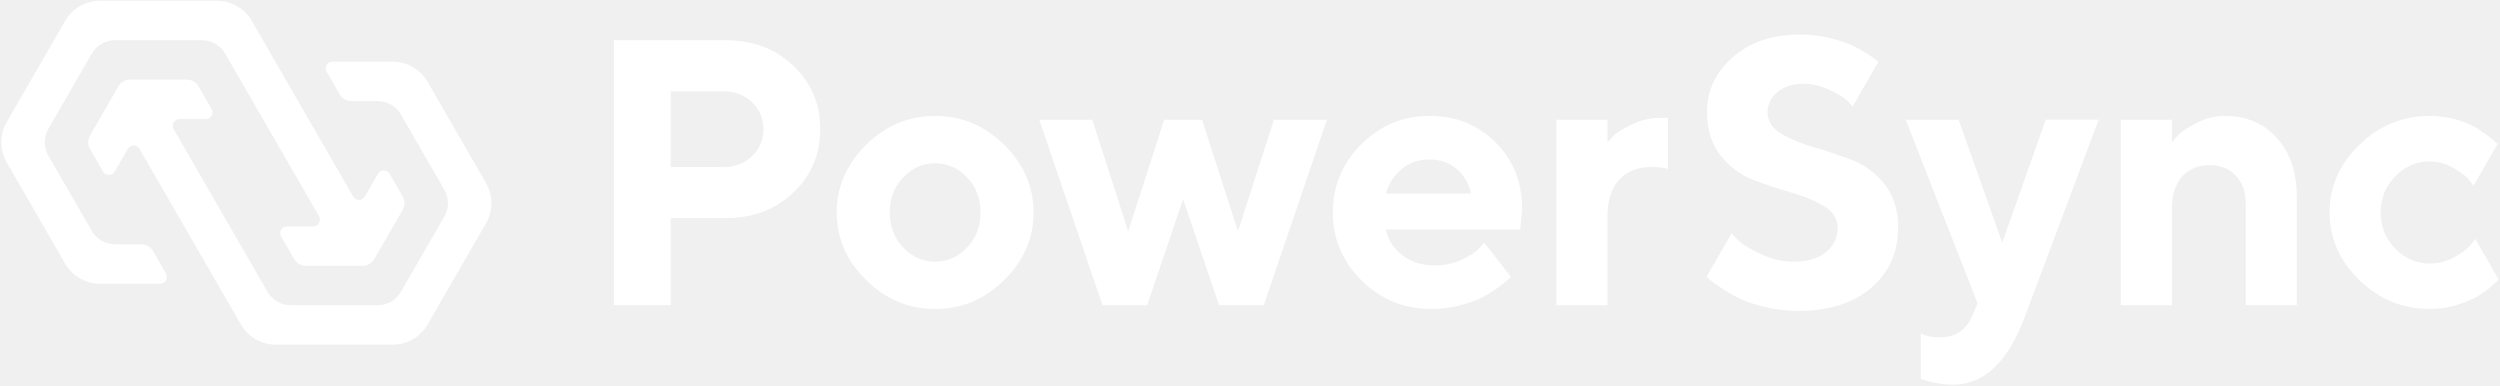
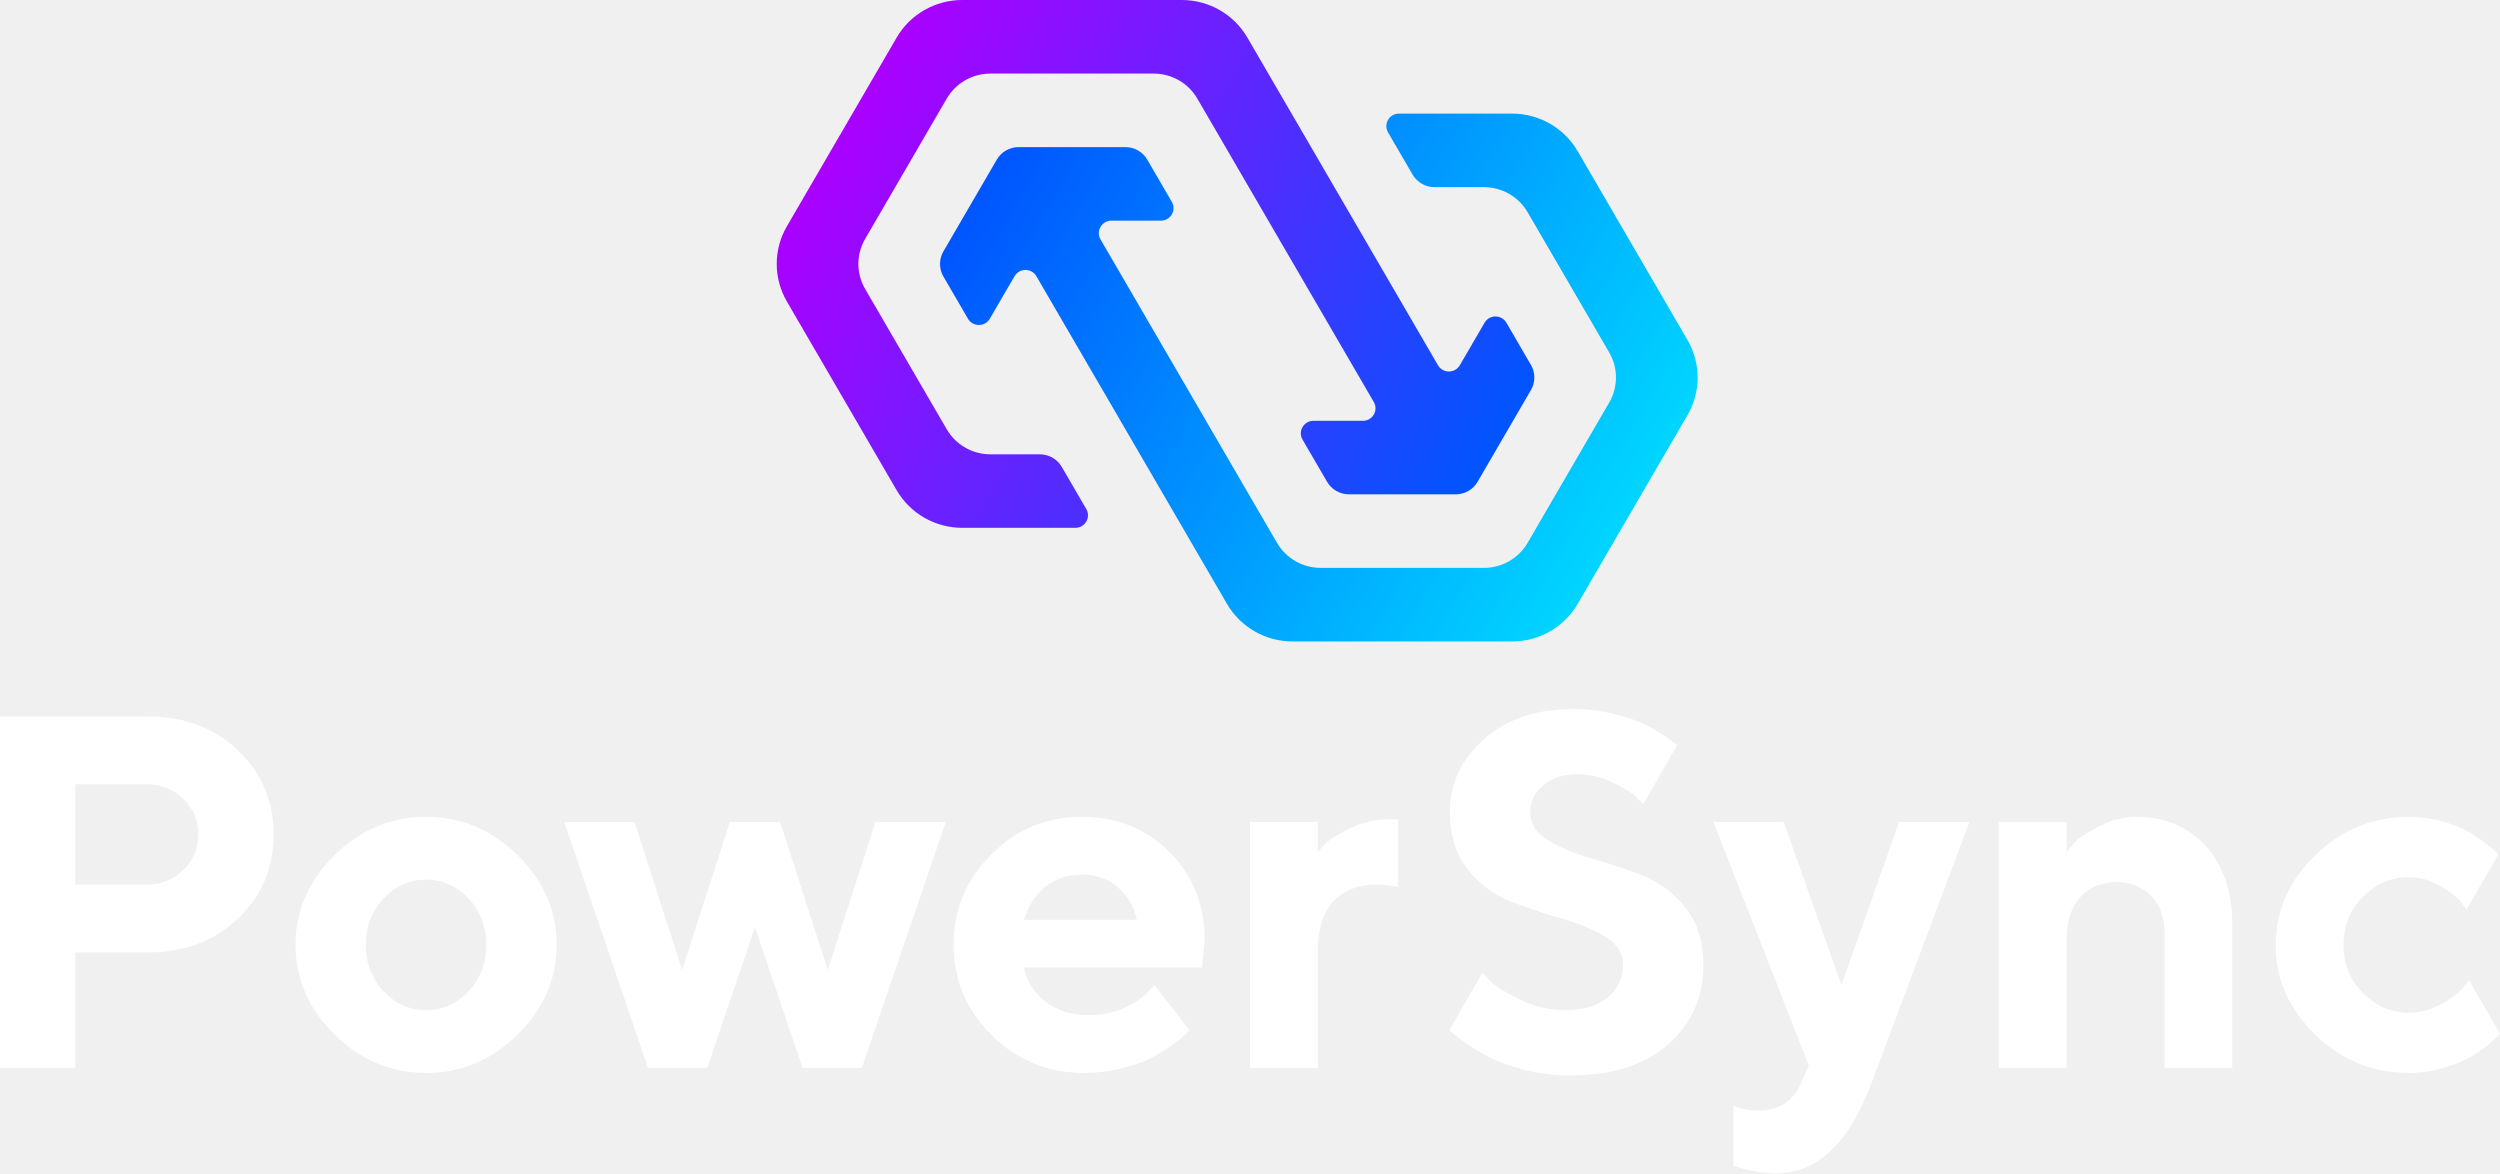
- <svg xmlns="http://www.w3.org/2000/svg" viewBox="0 0 1920 296">
-   <g fill="#fff">
-     <path d="m609.28 50.52c-13.76-13.08-31.1-19.62-52.03-19.62h-85.75v203.48h43.6v-66.86h42.15c20.93 0 38.27-6.54 52.03-19.62s20.64-29.31 20.64-48.69-6.88-35.61-20.64-48.69zm-31.68 69.33c-5.81 5.62-13.08 8.43-21.8 8.43h-40.69v-58.14h40.69c8.72 0 15.99 2.81 21.8 8.43s8.72 12.5 8.72 20.64-2.91 15.02-8.72 20.64z" />
-     <path d="m718.2 89.03c-20.35 0-38.03 7.41-53.05 22.24s-22.53 32.12-22.53 51.89 7.51 37.06 22.53 51.89 32.7 22.24 53.05 22.24 38.03-7.41 53.05-22.24 22.53-32.12 22.53-51.89-7.51-37.06-22.53-51.89c-15.02-14.82-32.7-22.24-53.05-22.24zm24.56 101.02c-6.88 7.27-15.07 10.9-24.56 10.9s-17.69-3.63-24.56-10.9c-6.88-7.27-10.32-16.23-10.32-26.89s3.44-19.62 10.32-26.89 15.07-10.9 24.56-10.9 17.68 3.63 24.56 10.9 10.32 16.23 10.32 26.89-3.44 19.62-10.32 26.89z" />
-     <path d="m950.77 177.69-27.61-85.75h-29.07l-27.62 85.75-27.61-85.75h-40.7l48.55 142.44h34.3l27.61-81.4 27.62 81.4h34.3l48.54-142.44h-40.69z" />
-     <path d="m1097.77 89.03c-20.35 0-37.79 7.27-52.32 21.8s-21.8 31.98-21.8 52.32 7.36 37.79 22.09 52.32 32.56 21.8 53.49 21.8c7.36 0 14.53-.87 21.51-2.62 6.98-1.74 12.64-3.73 17.01-5.96 4.36-2.23 8.47-4.75 12.35-7.56 3.87-2.81 6.4-4.8 7.56-5.96s2.03-2.03 2.62-2.62l-20.35-26.16-4.07 4.36c-2.52 2.91-6.93 5.81-13.23 8.72s-13.13 4.36-20.49 4.36c-10.28 0-18.75-2.66-25.44-7.99s-10.81-11.87-12.36-19.62h103.19l1.45-15.99c0-20.35-6.79-37.3-20.35-50.87-13.57-13.56-30.52-20.35-50.87-20.35zm-33.43 59.6c2.33-7.75 6.4-14.05 12.21-18.9 5.81-4.84 12.89-7.27 21.22-7.27s15.36 2.47 21.07 7.41 9.35 11.19 10.9 18.75h-65.4z" />
-     <path d="m1281.04 90.49h-5.81c-7.75 0-15.17 1.74-22.24 5.23-7.08 3.49-11.63 6.3-13.66 8.43s-3.63 3.88-4.8 5.23v-17.44h-39.24v142.43h39.24v-68.31c0-12.21 3-21.56 9.01-28.05s14.14-9.74 24.42-9.74c5.81 0 10.17.49 13.08 1.45v-39.24z" />
-     <path d="m1422.31 122.9c-9.88-3.78-19.72-7.07-29.5-9.88-9.79-2.81-18.12-6.3-25-10.47-6.88-4.16-10.32-9.64-10.32-16.42 0-6.01 2.52-11.14 7.56-15.41 5.04-4.26 11.72-6.4 20.06-6.4 6.98 0 13.71 1.6 20.2 4.8s10.75 5.77 12.79 7.7c2.01 1.91 3.59 3.55 4.75 4.89l13.87-24.03 5.89-10.2c-1.19-1-2.57-2.07-4.16-3.21-3.78-2.71-8.14-5.38-13.08-7.99-4.94-2.62-11.29-4.89-19.04-6.83-7.75-1.93-15.8-2.91-24.13-2.91-21.12 0-38.27 5.81-51.45 17.44s-19.77 25.68-19.77 42.15c0 13.37 3.44 24.42 10.32 33.14s15.21 14.97 25 18.75c9.78 3.78 19.62 7.08 29.51 9.88 9.88 2.81 18.26 6.3 25.14 10.47s10.32 9.64 10.32 16.42c0 7.56-2.96 13.81-8.87 18.75s-14.1 7.41-24.56 7.41c-9.11 0-17.83-2.03-26.16-6.1s-13.71-7.31-16.13-9.74c-2.41-2.41-4.29-4.38-5.64-5.93l-13.83 23.96-5.44 9.43c1.59 1.43 3.5 2.98 5.72 4.66 4.36 3.3 9.4 6.54 15.12 9.74 5.71 3.2 12.98 5.96 21.8 8.28 8.82 2.33 17.97 3.49 27.47 3.49 24.03 0 42.88-5.96 56.54-17.88s20.49-27.28 20.49-46.07c0-13.37-3.44-24.42-10.32-33.14s-15.26-14.97-25.14-18.75z" />
-     <path d="m1537.68 186.41-33.43-94.47h-40.69l55.23 140.98-4.36 10.17c-4.65 10.66-12.89 15.99-24.71 15.99-5.81 0-10.66-.97-14.53-2.91v34.88l2.91.87c1.93.77 4.99 1.55 9.16 2.33 4.17.77 8.38 1.16 12.64 1.16 23.84 0 42.24-17.44 55.23-52.32l56.68-151.16h-40.69l-33.43 94.47z" />
-     <path d="m1708.74 89.03c-7.75 0-15.17 1.89-22.24 5.67-7.08 3.78-11.63 6.78-13.66 9.01s-3.63 4.12-4.8 5.67v-17.44h-39.24v142.43h39.24v-74.12c0-10.66 2.62-18.89 7.85-24.71 5.23-5.81 12.3-8.72 21.22-8.72 8.14 0 14.78 2.67 19.91 7.99 5.13 5.33 7.7 12.35 7.7 21.07v78.48h39.24v-82.84c0-19.18-5.14-34.4-15.41-45.64s-23.54-16.86-39.82-16.86z" />
-     <path d="m1901.01 183.52-3.77 4.93c-2.72 3.1-6.98 6.2-12.79 9.3s-11.92 4.65-18.31 4.65c-10.27 0-19.14-3.82-26.6-11.48-7.46-7.65-11.19-16.91-11.19-27.76s3.73-20.1 11.19-27.76c7.46-7.65 16.32-11.48 26.6-11.48 6.4 0 12.5 1.74 18.31 5.23s9.59 6.3 11.34 8.43c1.74 2.13 2.99 3.86 3.77 5.21l16.42-28.45 2.14-3.71c-.95-.91-1.97-1.85-3.14-2.85-3.3-2.81-7.08-5.62-11.34-8.43s-9.74-5.23-16.42-7.27c-6.69-2.03-13.71-3.05-21.08-3.05-20.93 0-39 7.41-54.21 22.24s-22.82 32.12-22.82 51.89 7.6 37.06 22.82 51.89c15.21 14.83 33.28 22.24 54.21 22.24 7.36 0 14.39-1.07 21.08-3.2 6.68-2.13 12.11-4.46 16.28-6.98 4.16-2.52 8.04-5.42 11.63-8.72 1.54-1.41 2.82-2.64 3.88-3.7l-14.31-24.8-3.67-6.37z" />
-     <path d="m373.25 140.55-44.88-77.73c-5.53-9.57-15.74-15.47-26.8-15.47h-46.24c-3.97 0-6.45 4.3-4.47 7.74l10.04 17.39c1.84 3.19 5.25 5.16 8.93 5.16h20.21c7.37 0 14.18 3.93 17.86 10.32l33.35 57.76c3.69 6.38 3.69 14.25 0 20.63l-33.35 57.76c-3.68 6.38-10.49 10.32-17.87 10.32h-66.7c-7.37 0-14.18-3.93-17.87-10.32l-72.13-124.94c-1.99-3.44.5-7.74 4.47-7.74h20.21c3.97 0 6.45-4.3 4.47-7.74l-10.04-17.39c-1.84-3.19-5.25-5.16-8.93-5.16h-43.64c-3.69 0-7.09 1.97-8.93 5.16l-21.82 37.8c-1.84 3.19-1.84 7.12 0 10.31l10.04 17.39c1.99 3.44 6.95 3.44 8.93 0l10.1-17.5c1.98-3.44 6.95-3.44 8.93 0l77.9 134.93c5.53 9.57 15.74 15.47 26.8 15.47h89.75c11.06 0 21.27-5.9 26.8-15.47l44.88-77.73c5.53-9.57 5.53-21.37 0-30.94z" />
-     <path d="m117.49 192.8c-1.84-3.19-5.25-5.16-8.93-5.16h-20.21c-7.37 0-14.18-3.93-17.86-10.32l-33.35-57.76c-3.69-6.38-3.69-14.25 0-20.63l33.35-57.76c3.69-6.38 10.5-10.32 17.87-10.31h66.7c7.37 0 14.18 3.93 17.86 10.32l72.13 124.94c1.99 3.44-.5 7.74-4.47 7.74h-20.21c-3.97 0-6.45 4.3-4.47 7.74l10.04 17.39c1.84 3.19 5.25 5.16 8.93 5.16h43.64c3.69 0 7.09-1.97 8.93-5.16l21.82-37.8c1.84-3.19 1.84-7.12 0-10.31l-10.04-17.39c-1.98-3.44-6.95-3.44-8.93 0l-10.1 17.5c-1.99 3.44-6.95 3.44-8.93 0l-77.89-134.94c-5.53-9.57-15.74-15.47-26.8-15.47h-89.75c-11.06 0-21.27 5.9-26.8 15.47l-44.87 77.73c-5.53 9.57-5.53 21.37 0 30.94l44.88 77.73c5.53 9.57 15.74 15.47 26.8 15.47h46.24c3.97 0 6.45-4.3 4.47-7.74l-10.04-17.39z" />
+ <svg xmlns="http://www.w3.org/2000/svg" id="Layer_1" data-name="Layer 1" viewBox="0 0 1020 478.717" version="1.1" width="1020" height="478.717">
+   <defs id="defs4">
+     <style id="style1">
+       .cls-1 {
+         fill: url(#linear-gradient-2);
+       }
+ 
+       .cls-2 {
+         fill: url(#linear-gradient);
+       }
+ 
+       .cls-3 {
+         fill: #fff;
+       }
+     </style>
+     <linearGradient id="linear-gradient" x1="377.17" y1="88.11" x2="739.77" y2="297.46" gradientUnits="userSpaceOnUse">
+       <stop offset="0" stop-color="#05f" id="stop1" />
+       <stop offset="1" stop-color="#00d5ff" id="stop2" />
+     </linearGradient>
+     <linearGradient id="linear-gradient-2" x1="646.83" y1="287.74" x2="284.23" y2="78.4" gradientUnits="userSpaceOnUse">
+       <stop offset="0" stop-color="#05f" id="stop3" />
+       <stop offset="1" stop-color="#a0f" id="stop4" />
+     </linearGradient>
+   </defs>
+   <g id="g11" transform="translate(-2,-127.4627)">
+     <path class="cls-3" d="M 99.09,433.61 C 89.39,424.39 77.17,419.78 62.42,419.78 H 2 v 143.38 h 30.73 v -47.11 h 29.7 c 14.75,0 26.97,-4.61 36.67,-13.83 9.69,-9.22 14.54,-20.65 14.54,-34.31 0,-13.66 -4.85,-25.09 -14.54,-34.31 z m -22.33,48.85 c -4.1,3.96 -9.22,5.94 -15.36,5.94 H 32.72 V 447.43 H 61.4 c 6.15,0 11.27,1.98 15.36,5.94 4.1,3.96 6.15,8.81 6.15,14.54 0,5.73 -2.05,10.58 -6.15,14.54 z" id="path4" />
+     <path class="cls-3" d="m 175.84,460.75 c -14.34,0 -26.8,5.22 -37.38,15.67 -10.58,10.45 -15.87,22.63 -15.87,36.56 0,13.93 5.29,26.12 15.87,36.56 10.58,10.45 23.04,15.67 37.38,15.67 14.34,0 26.8,-5.22 37.38,-15.67 10.58,-10.45 15.88,-22.63 15.88,-36.56 0,-13.93 -5.29,-26.12 -15.88,-36.56 -10.58,-10.45 -23.04,-15.67 -37.38,-15.67 z m 17.31,71.18 c -4.85,5.12 -10.62,7.68 -17.31,7.68 -6.69,0 -12.46,-2.56 -17.31,-7.68 -4.85,-5.12 -7.27,-11.44 -7.27,-18.95 0,-7.51 2.42,-13.83 7.27,-18.95 4.84,-5.12 10.62,-7.68 17.31,-7.68 6.69,0 12.46,2.56 17.31,7.68 4.85,5.12 7.27,11.44 7.27,18.95 0,7.51 -2.43,13.83 -7.27,18.95 z" id="path5" />
+     <polygon class="cls-3" points="260.87,462.8 232.19,462.8 266.4,563.17 290.57,563.17 310.03,505.81 329.48,563.17 353.65,563.17 387.86,462.8 359.19,462.8 339.73,523.23 320.27,462.8 299.78,462.8 280.33,523.23 " id="polygon5" />
+     <path class="cls-3" d="m 443.31,460.75 c -14.34,0 -26.63,5.12 -36.87,15.36 -10.24,10.24 -15.36,22.53 -15.36,36.87 0,14.34 5.19,26.63 15.57,36.87 10.38,10.24 22.94,15.36 37.69,15.36 5.19,0 10.24,-0.61 15.16,-1.84 4.92,-1.23 8.91,-2.63 11.98,-4.2 3.07,-1.57 5.97,-3.34 8.7,-5.32 2.73,-1.98 4.51,-3.38 5.33,-4.2 0.82,-0.82 1.43,-1.43 1.84,-1.84 l -14.34,-18.44 -2.87,3.07 c -1.78,2.05 -4.88,4.1 -9.32,6.15 -4.44,2.05 -9.25,3.07 -14.44,3.07 -7.24,0 -13.21,-1.88 -17.92,-5.63 -4.71,-3.75 -7.61,-8.36 -8.71,-13.83 h 72.72 l 1.02,-11.27 c 0,-14.34 -4.78,-26.29 -14.34,-35.85 -9.56,-9.56 -21.51,-14.34 -35.85,-14.34 z m -23.56,41.99 c 1.64,-5.46 4.51,-9.9 8.6,-13.32 4.1,-3.41 9.08,-5.12 14.95,-5.12 5.87,0 10.82,1.74 14.85,5.22 4.03,3.48 6.59,7.89 7.68,13.21 h -46.09 z" id="path6" />
+     <path class="cls-3" d="m 572.45,461.78 h -4.1 c -5.46,0 -10.69,1.23 -15.67,3.69 -4.99,2.46 -8.19,4.44 -9.63,5.94 -1.43,1.5 -2.56,2.73 -3.38,3.69 v -12.29 h -27.65 v 100.37 h 27.65 v -48.14 c 0,-8.6 2.12,-15.19 6.35,-19.77 4.23,-4.57 9.97,-6.86 17.21,-6.86 4.1,0 7.17,0.34 9.22,1.02 z" id="path7" />
+     <path class="cls-3" d="m 672,484.62 c -6.96,-2.66 -13.9,-4.98 -20.79,-6.96 -6.9,-1.98 -12.77,-4.44 -17.62,-7.37 -4.85,-2.93 -7.27,-6.79 -7.27,-11.57 0,-4.23 1.77,-7.85 5.33,-10.86 3.55,-3 8.26,-4.51 14.13,-4.51 4.92,0 9.66,1.13 14.24,3.38 4.57,2.25 7.58,4.06 9.01,5.43 1.42,1.35 2.53,2.5 3.35,3.45 l 9.77,-16.93 4.15,-7.19 c -0.84,-0.71 -1.81,-1.46 -2.93,-2.26 -2.66,-1.91 -5.74,-3.79 -9.22,-5.63 -3.48,-1.84 -7.96,-3.45 -13.42,-4.81 -5.46,-1.36 -11.13,-2.05 -17,-2.05 -14.88,0 -26.97,4.1 -36.25,12.29 -9.29,8.19 -13.93,18.1 -13.93,29.7 0,9.42 2.42,17.21 7.27,23.35 4.84,6.15 10.72,10.55 17.61,13.21 6.89,2.66 13.83,4.99 20.79,6.96 6.96,1.98 12.87,4.44 17.72,7.37 4.84,2.94 7.27,6.79 7.27,11.57 0,5.33 -2.08,9.73 -6.25,13.21 -4.17,3.48 -9.93,5.22 -17.31,5.22 -6.42,0 -12.57,-1.43 -18.44,-4.3 -5.87,-2.87 -9.66,-5.15 -11.37,-6.86 -1.7,-1.7 -3.02,-3.09 -3.97,-4.18 l -9.74,16.88 -3.83,6.65 c 1.12,1.01 2.47,2.1 4.03,3.28 3.07,2.32 6.62,4.61 10.65,6.86 4.03,2.25 9.15,4.2 15.36,5.84 6.21,1.64 12.67,2.46 19.36,2.46 16.93,0 30.21,-4.2 39.84,-12.6 9.63,-8.4 14.44,-19.22 14.44,-32.47 0,-9.42 -2.43,-17.21 -7.27,-23.35 -4.85,-6.15 -10.75,-10.55 -17.72,-13.21 z" id="path8" />
+     <path class="cls-3" d="M 753.3,529.37 729.74,462.8 h -28.68 l 38.92,99.34 -3.07,7.17 c -3.28,7.51 -9.08,11.27 -17.41,11.27 -4.1,0 -7.51,-0.69 -10.24,-2.05 v 24.58 l 2.05,0.61 c 1.36,0.54 3.51,1.09 6.45,1.64 2.93,0.54 5.9,0.82 8.91,0.82 16.8,0 29.77,-12.29 38.92,-36.87 L 805.53,462.8 h -28.68 l -23.56,66.57 z" id="path9" />
+     <path class="cls-3" d="m 873.84,460.75 c -5.46,0 -10.69,1.33 -15.67,3.99 -4.99,2.66 -8.19,4.78 -9.63,6.35 -1.43,1.57 -2.56,2.9 -3.38,3.99 v -12.29 h -27.65 v 100.37 h 27.65 v -52.23 c 0,-7.51 1.84,-13.31 5.53,-17.41 3.69,-4.1 8.67,-6.15 14.95,-6.15 5.74,0 10.41,1.88 14.03,5.63 3.62,3.76 5.43,8.7 5.43,14.85 v 55.31 h 27.65 v -58.38 c 0,-13.52 -3.62,-24.24 -10.86,-32.16 -7.24,-7.92 -16.59,-11.88 -28.06,-11.88 z" id="path10" />
+     <path class="cls-3" d="m 1009.32,527.33 -2.65,3.47 c -1.91,2.19 -4.92,4.37 -9.01,6.55 -4.1,2.19 -8.4,3.28 -12.9,3.28 -7.24,0 -13.49,-2.69 -18.74,-8.09 -5.26,-5.39 -7.89,-11.91 -7.89,-19.56 0,-7.65 2.63,-14.17 7.89,-19.56 5.25,-5.39 11.5,-8.09 18.74,-8.09 4.51,0 8.81,1.23 12.9,3.69 4.1,2.46 6.76,4.44 7.99,5.94 1.22,1.5 2.1,2.72 2.65,3.67 l 11.57,-20.04 1.51,-2.61 c -0.67,-0.64 -1.39,-1.3 -2.21,-2.01 -2.32,-1.98 -4.99,-3.96 -7.99,-5.94 -3.01,-1.98 -6.86,-3.69 -11.57,-5.12 -4.71,-1.43 -9.66,-2.15 -14.85,-2.15 -14.75,0 -27.48,5.22 -38.2,15.67 -10.72,10.45 -16.08,22.63 -16.08,36.56 0,13.93 5.36,26.12 16.08,36.56 10.72,10.45 23.45,15.67 38.2,15.67 5.19,0 10.14,-0.75 14.85,-2.25 4.71,-1.5 8.53,-3.14 11.47,-4.92 2.93,-1.77 5.66,-3.82 8.19,-6.15 1.08,-1 1.99,-1.86 2.73,-2.6 l -10.09,-17.48 z" id="path11" />
+   </g>
+   <g id="g13" transform="matrix(0.7082656,0,0,0.7030424,142.1331,-1.258446)">
+     <path class="cls-2" d="M 771.39,199.08 708.14,89.53 C 700.35,76.04 685.95,67.72 670.37,67.72 H 605.2 c -5.6,0 -9.09,6.06 -6.29,10.9 l 14.15,24.5 c 2.6,4.5 7.4,7.27 12.59,7.27 h 28.48 c 10.39,0 19.98,5.54 25.18,14.54 l 47,81.41 c 5.19,8.99 5.19,20.08 0,29.07 l -47,81.41 c -5.19,9 -14.79,14.54 -25.18,14.54 h -94 c -10.39,0 -19.98,-5.54 -25.18,-14.54 L 433.29,140.74 c -2.8,-4.85 0.7,-10.9 6.29,-10.9 h 28.48 c 5.6,0 9.09,-6.06 6.3,-10.9 l -14.15,-24.5 c -2.6,-4.5 -7.4,-7.27 -12.59,-7.27 h -61.51 c -5.19,0 -9.99,2.77 -12.59,7.27 l -30.75,53.27 c -2.6,4.5 -2.6,10.04 0,14.54 l 14.15,24.5 c 2.8,4.85 9.79,4.85 12.59,0 l 14.24,-24.66 c 2.8,-4.85 9.79,-4.85 12.59,0 l 109.79,190.15 c 7.79,13.49 22.19,21.81 37.77,21.81 h 126.49 c 15.58,0 29.98,-8.31 37.77,-21.81 L 771.41,242.7 c 7.79,-13.49 7.79,-30.12 0,-43.61 z" id="path12" style="fill:url(#linear-gradient)" />
+     <path class="cls-1" d="m 410.94,272.72 c -2.6,-4.5 -7.39,-7.27 -12.59,-7.27 h -28.48 c -10.39,0 -19.98,-5.54 -25.18,-14.54 l -47,-81.41 c -5.19,-9 -5.19,-20.08 0,-29.07 l 47,-81.41 c 5.19,-9 14.79,-14.54 25.18,-14.54 h 94 c 10.39,0 19.98,5.54 25.18,14.54 L 590.71,235.1 c 2.8,4.85 -0.7,10.9 -6.29,10.9 h -28.48 c -5.6,0 -9.09,6.06 -6.29,10.9 l 14.15,24.5 c 2.6,4.5 7.4,7.27 12.59,7.27 h 61.51 c 5.19,0 9.99,-2.77 12.59,-7.27 l 30.75,-53.27 c 2.6,-4.5 2.6,-10.04 0,-14.54 l -14.15,-24.5 c -2.8,-4.85 -9.79,-4.85 -12.59,0 l -14.24,24.66 c -2.8,4.85 -9.79,4.85 -12.59,0 L 517.88,23.6 C 510.09,10.11 495.69,1.79 480.11,1.79 H 353.62 c -15.58,0 -29.98,8.31 -37.77,21.81 L 252.6,133.14 c -7.79,13.49 -7.79,30.12 0,43.61 l 63.25,109.55 c 7.79,13.49 22.19,21.81 37.77,21.81 h 65.17 c 5.6,0 9.09,-6.06 6.29,-10.9 l -14.15,-24.5 z" id="path13" style="fill:url(#linear-gradient-2)" />
  </g>
</svg>
